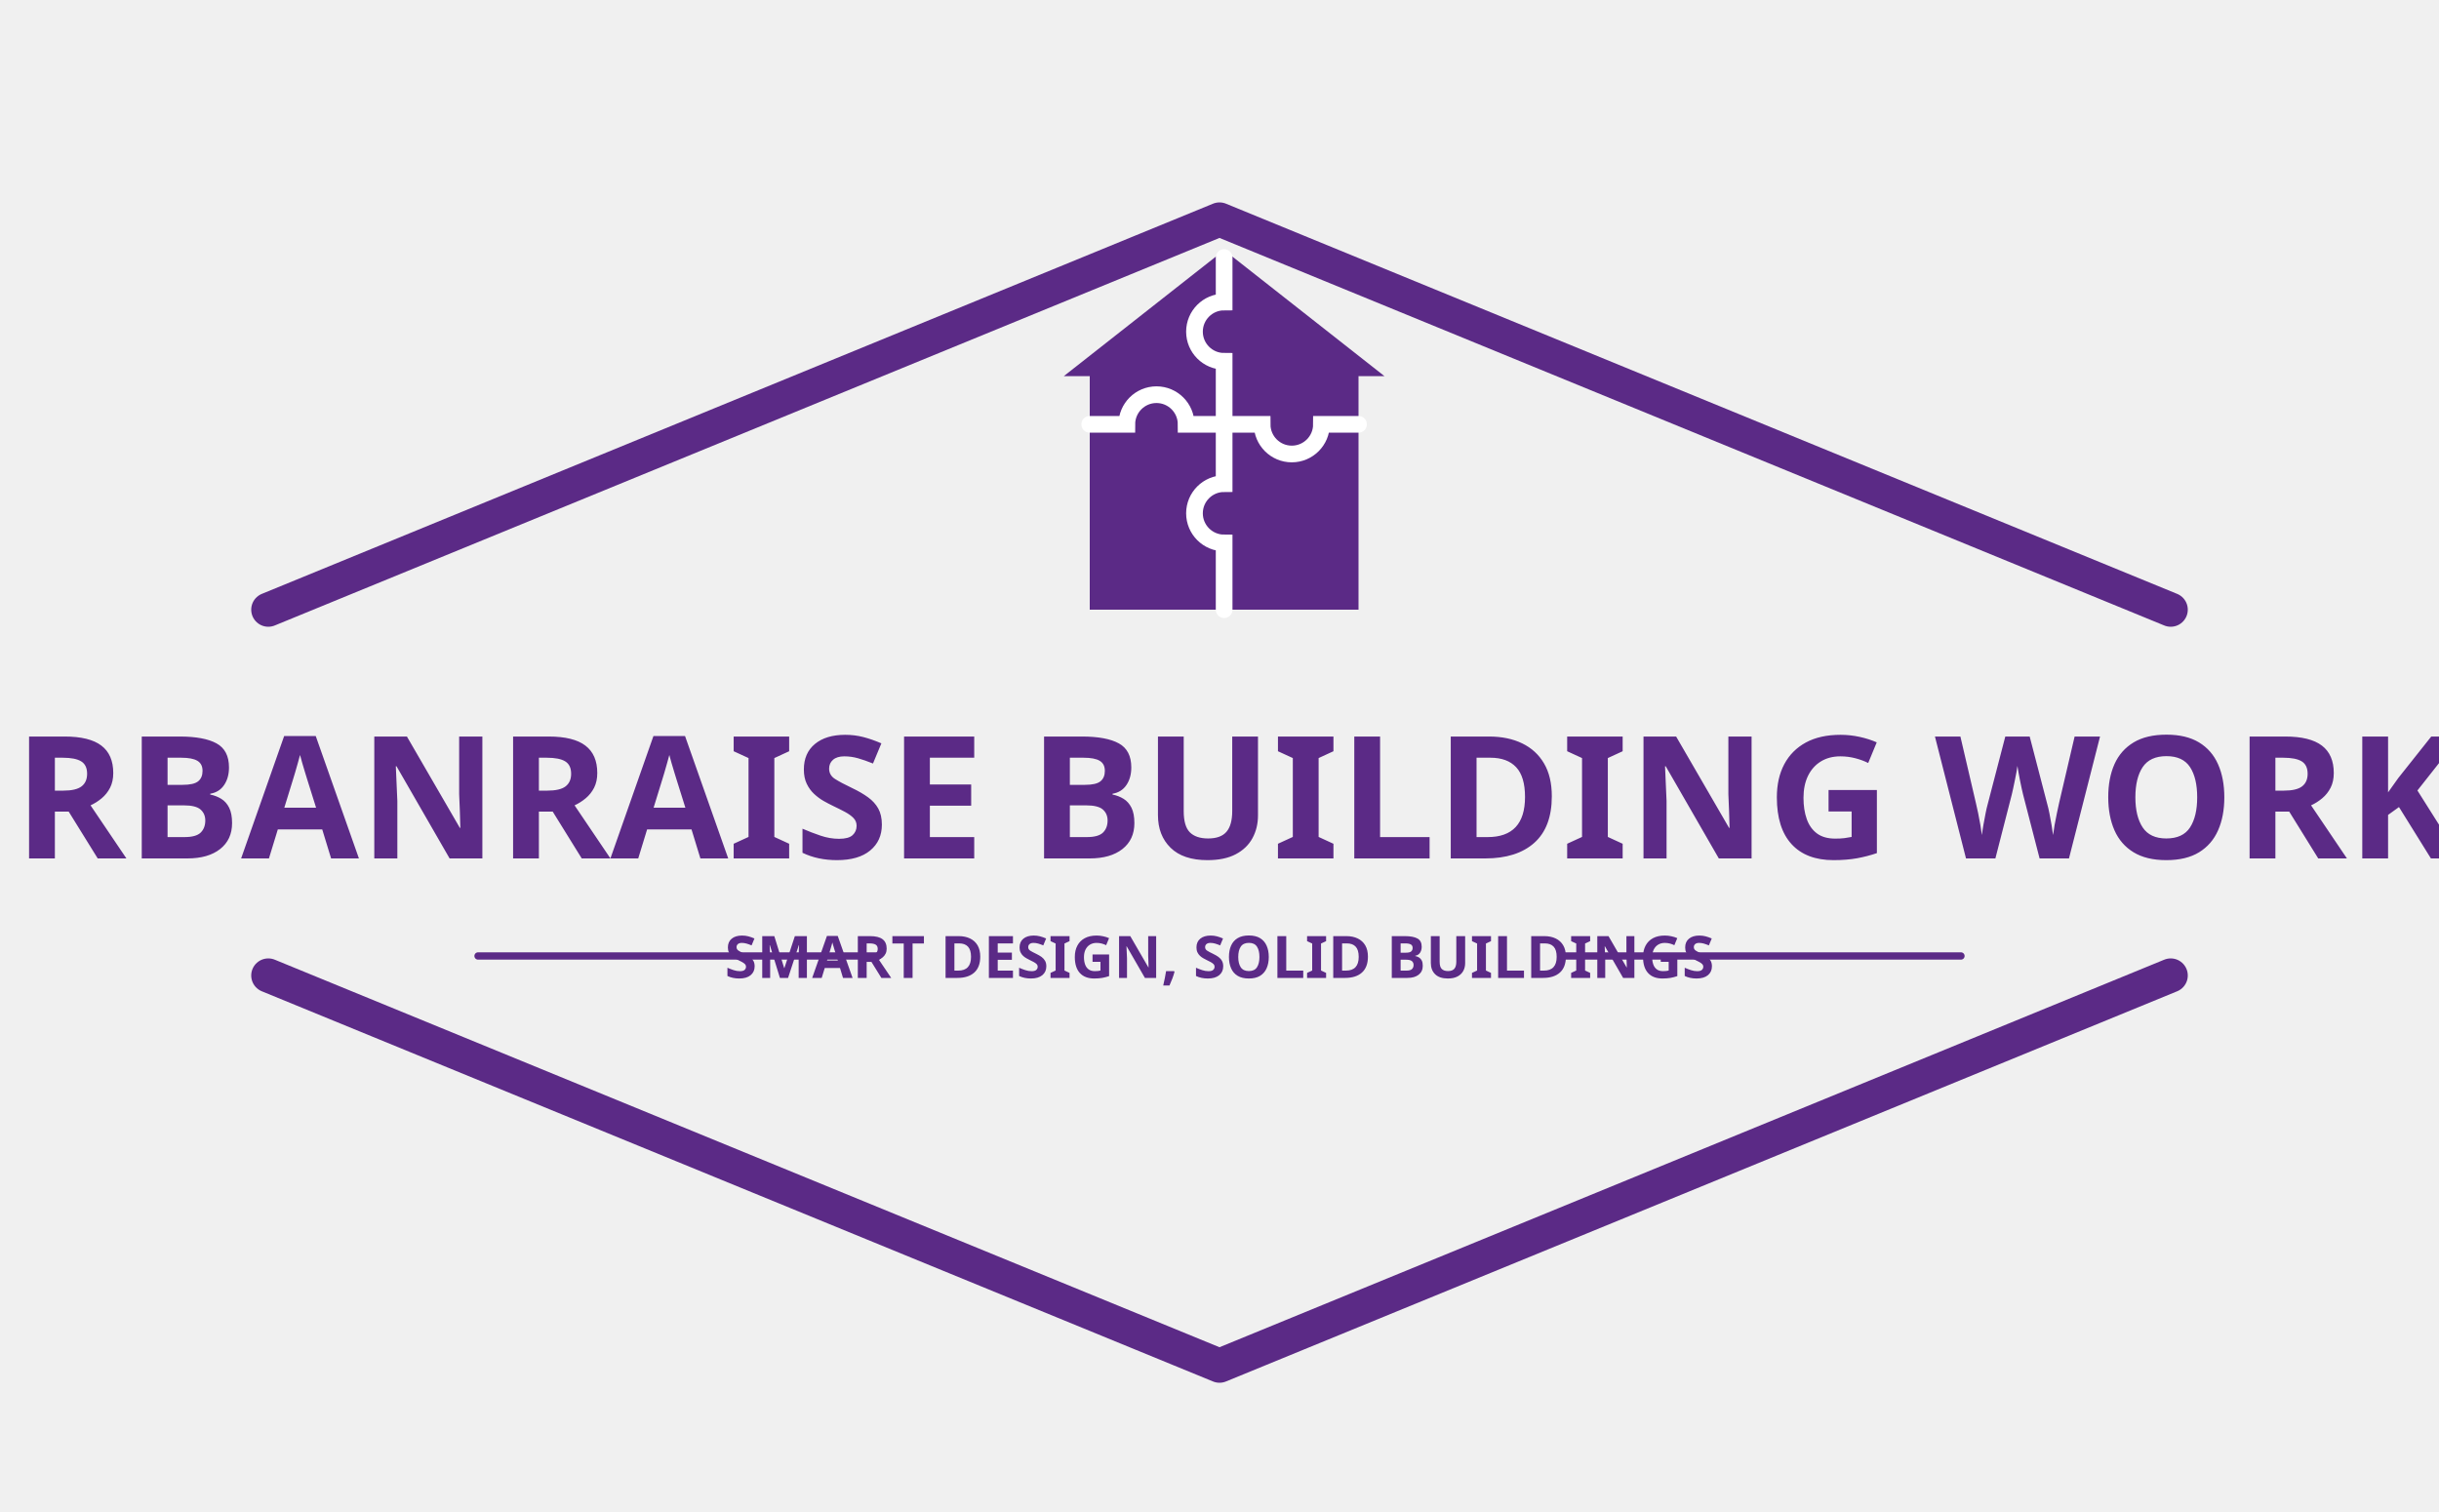
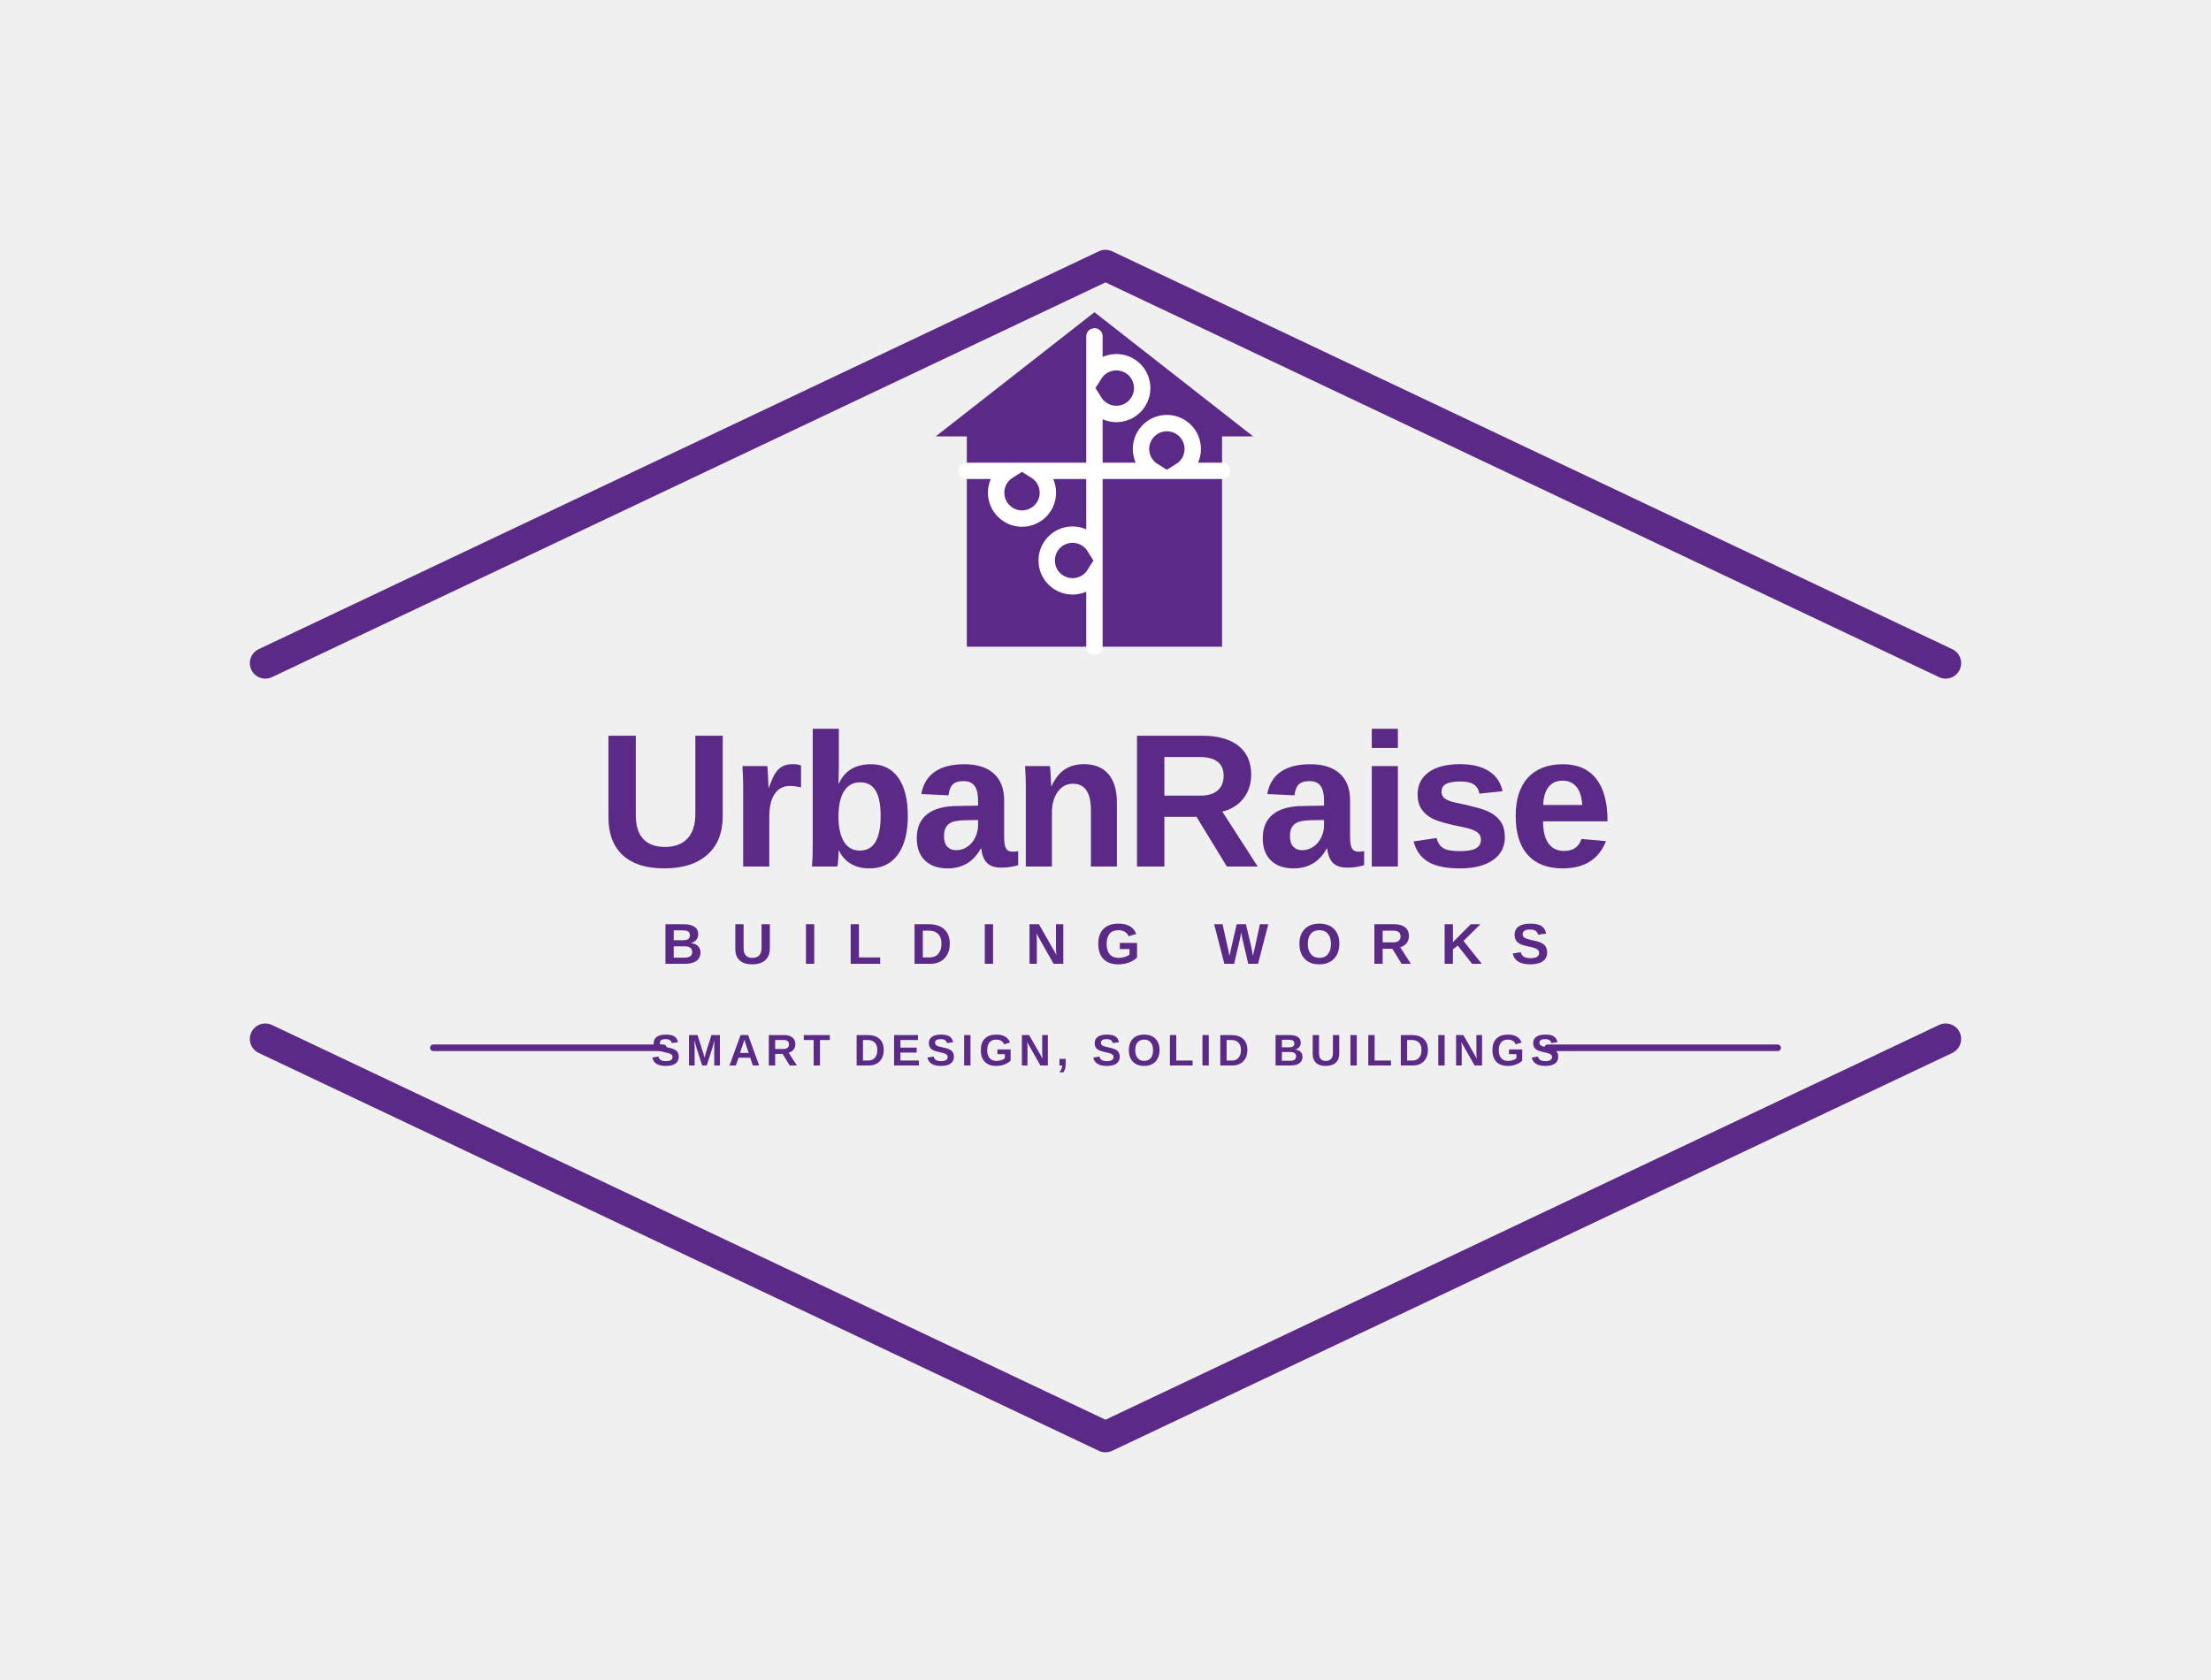
- <svg xmlns="http://www.w3.org/2000/svg" viewBox="0 0 1000 620" role="img" aria-label="UrbanRaise Building Works — Smart Design, Solid Buildings">
+ <svg xmlns="http://www.w3.org/2000/svg" viewBox="0 0 1000 760" role="img" aria-label="UrbanRaise Building Works — Smart Design, Solid Buildings">
  <g fill="none" stroke="#5B2A86" stroke-width="14" stroke-linecap="round" stroke-linejoin="round">
-     <path d="M110 250 L500 90 L890 250" />
-     <path d="M110 400 L500 560 L890 400" />
+     <path d="M120 300 L500 120 L880 300" />
+     <path d="M120 470 L500 650 L880 470" />
  </g>
-   <g transform="translate(386 60) scale(0.76)">
-     <path d="M80 250 V124 H66 L152.5 56 L239 124 H225 V250 Z" fill="#5B2A86" />
-     <g fill="none" stroke="#fff" stroke-width="9" stroke-linecap="round">
-       <path d="M152.5 60 L152.5 84 A16 16 0 0 0 152.5 116 L152.5 150" />
-       <path d="M152.5 150 L152.5 182 A16 16 0 1 0 152.5 214 L152.5 250" />
-       <path d="M80 150 L100 150 A16 16 0 0 1 132 150 L152.5 150" />
-       <path d="M152.5 150 L173 150 A16 16 0 0 0 205 150 L225 150" />
+   <g transform="translate(378 96) scale(0.78)">
+     <path d="M76 252 V130 H58 L150 58 L242 130 H224 V252 Z" fill="#5B2A86" />
+     <g fill="none" stroke="#fff" stroke-width="9.5" stroke-linecap="round">
+       <path d="M150 72 L150 94 A15 15 0 1 1 150 110 L150 194 A15 15 0 1 0 150 210 L150 252" />
+       <path d="M76 150 L100 150 A15 15 0 1 0 116 150 L184 150 A15 15 0 1 1 200 150 L224 150" />
    </g>
  </g>
-   <text x="500" y="352" text-anchor="middle" textLength="700" lengthAdjust="spacingAndGlyphs" font-family="'Saira Condensed','Oswald','Arial Narrow',system-ui,sans-serif" font-weight="700" fill="#5B2A86" font-size="70">URBANRAISE BUILDING WORKS</text>
+   <text x="500" y="392" text-anchor="middle" font-family="'Space Grotesk','Helvetica Neue',Arial,sans-serif" font-weight="700" font-size="86" letter-spacing="-2" fill="#5B2A86">UrbanRaise</text>
+   <text x="500" y="436" text-anchor="middle" font-family="'Space Grotesk','Helvetica Neue',Arial,sans-serif" font-weight="600" font-size="26" letter-spacing="13" fill="#5B2A86">BUILDING WORKS</text>
  <g stroke="#5B2A86" stroke-width="3" stroke-linecap="round">
-     <line x1="196" y1="392" x2="360" y2="392" />
-     <line x1="640" y1="392" x2="804" y2="392" />
+     <line x1="196" y1="474" x2="300" y2="474" />
+     <line x1="700" y1="474" x2="804" y2="474" />
  </g>
-   <text x="500" y="401" text-anchor="middle" textLength="250" lengthAdjust="spacingAndGlyphs" font-family="'Saira Condensed','Oswald','Arial Narrow',system-ui,sans-serif" font-weight="600" fill="#5B2A86" font-size="24">SMART DESIGN, SOLID BUILDINGS</text>
+   <text x="500" y="482" text-anchor="middle" font-family="'Space Grotesk','Helvetica Neue',Arial,sans-serif" font-weight="600" font-size="20" letter-spacing="2.5" fill="#5B2A86">SMART DESIGN, SOLID BUILDINGS</text>
</svg>
